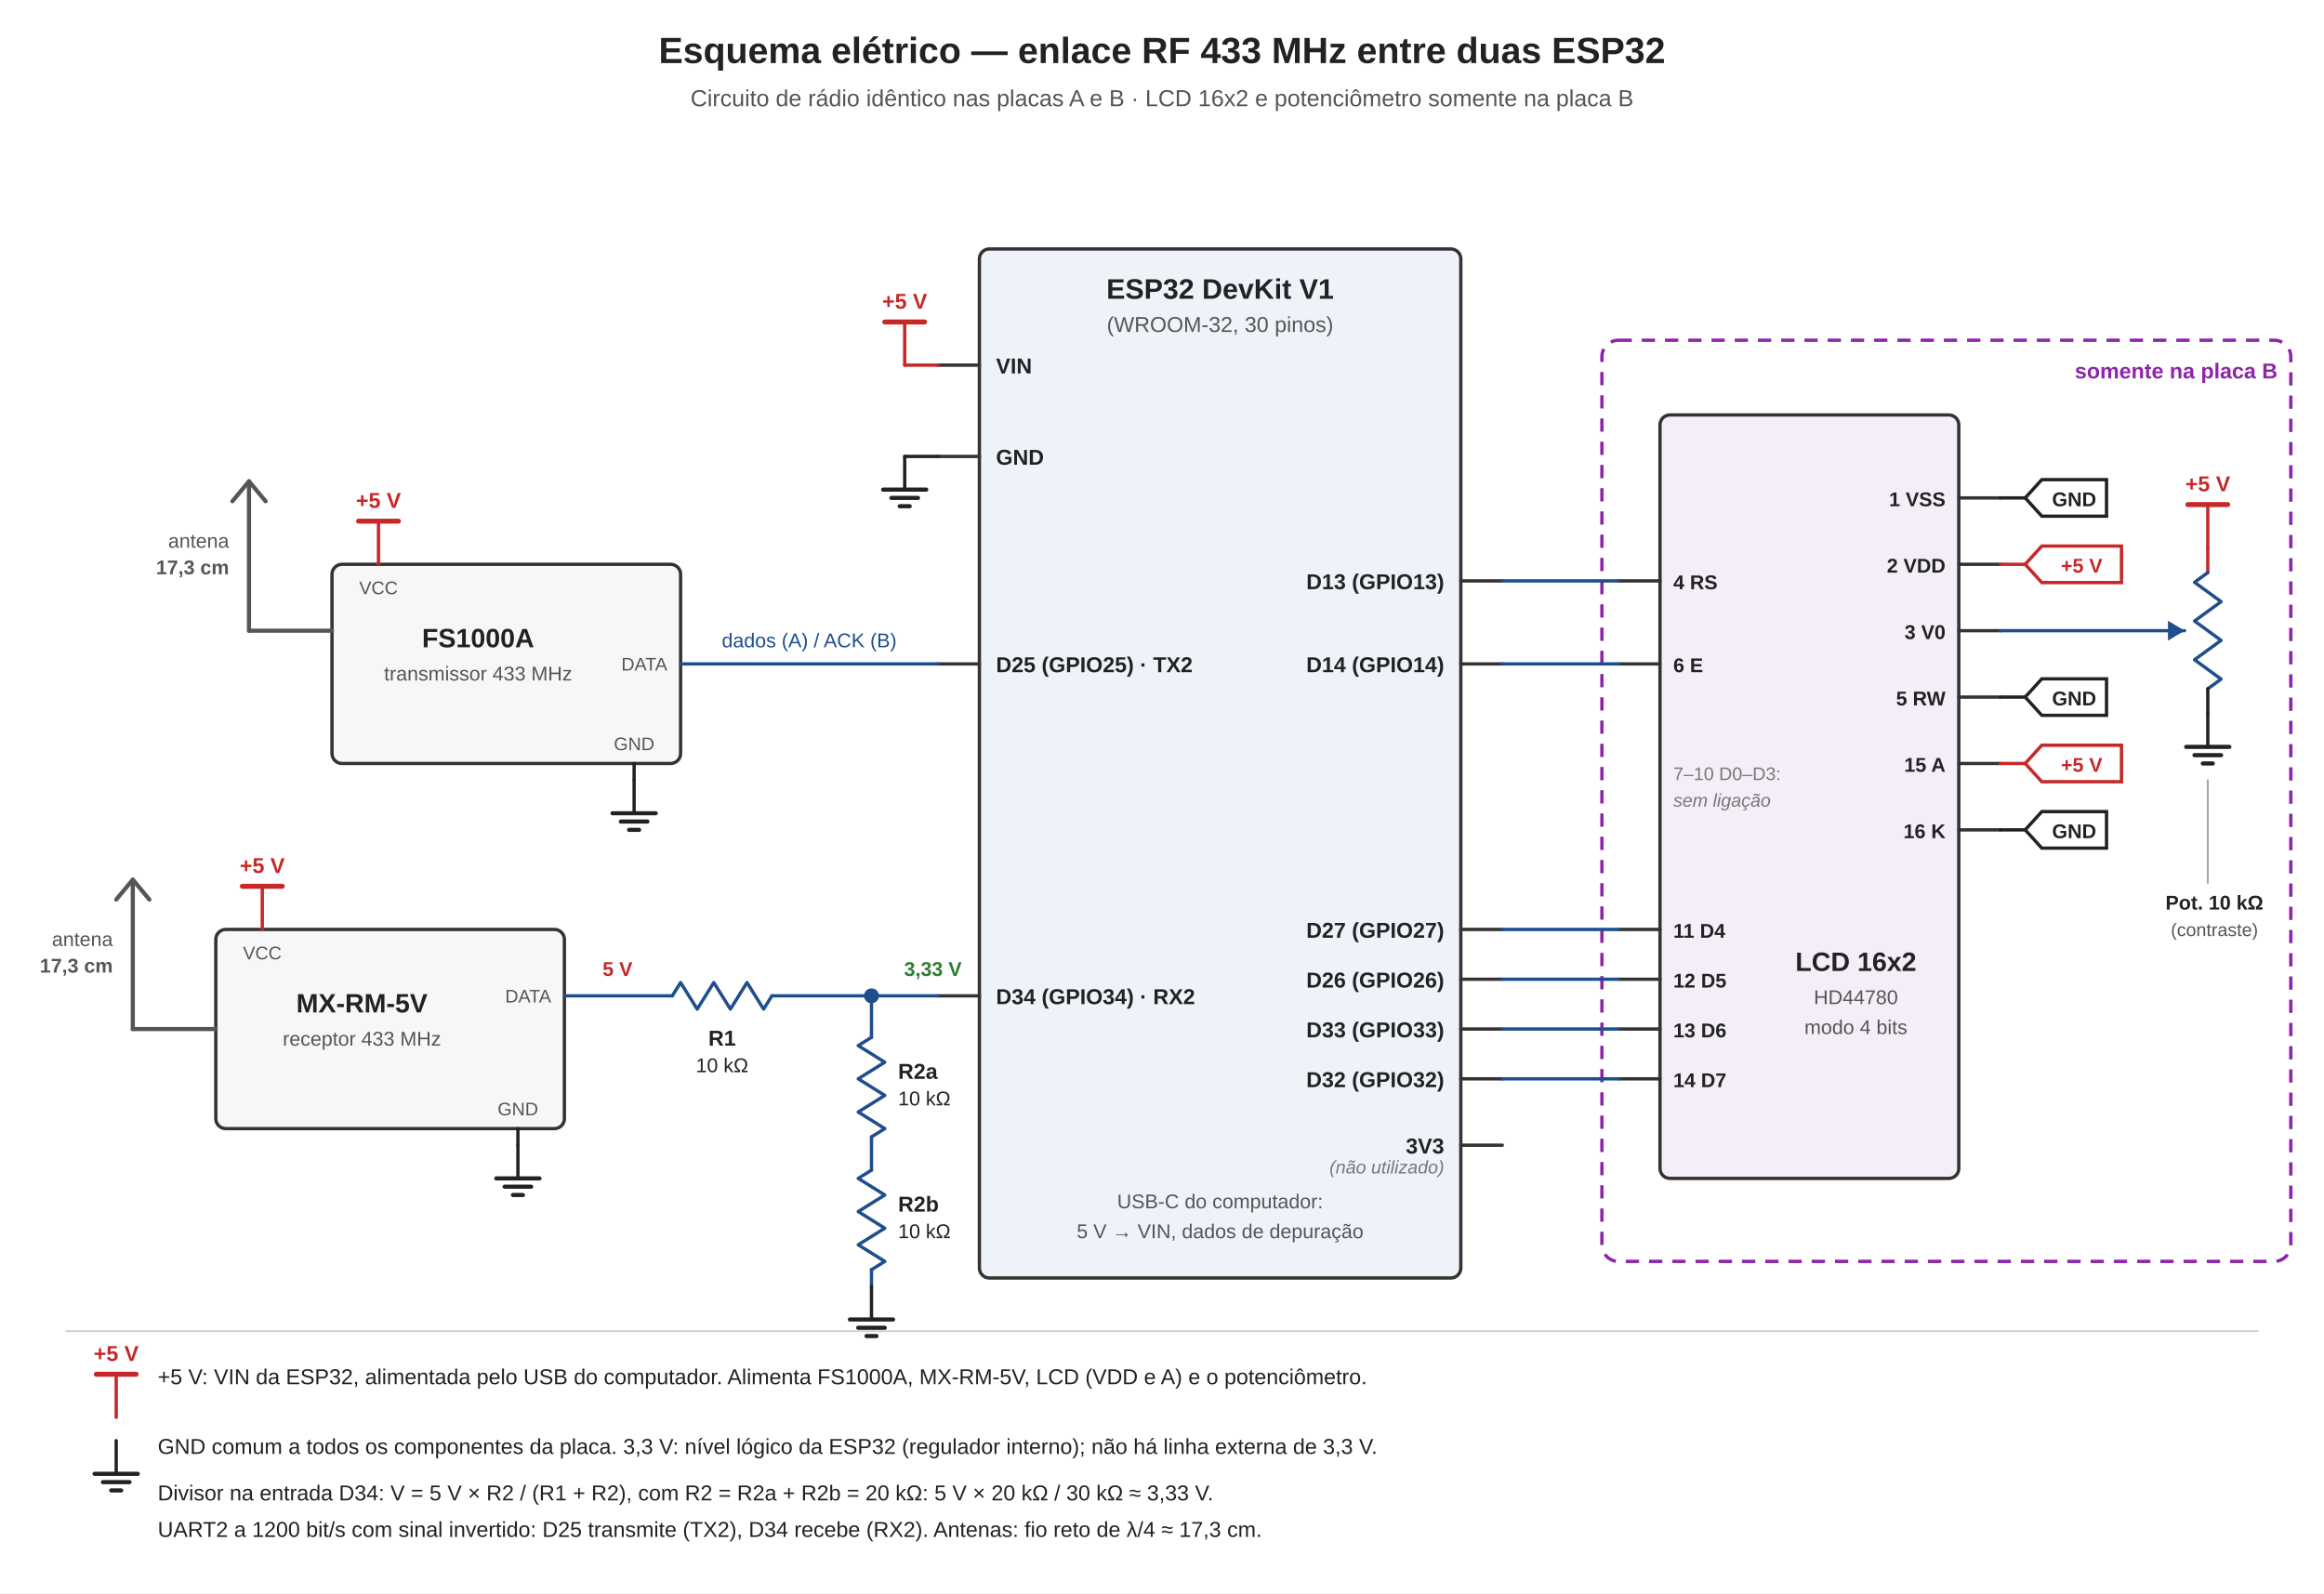
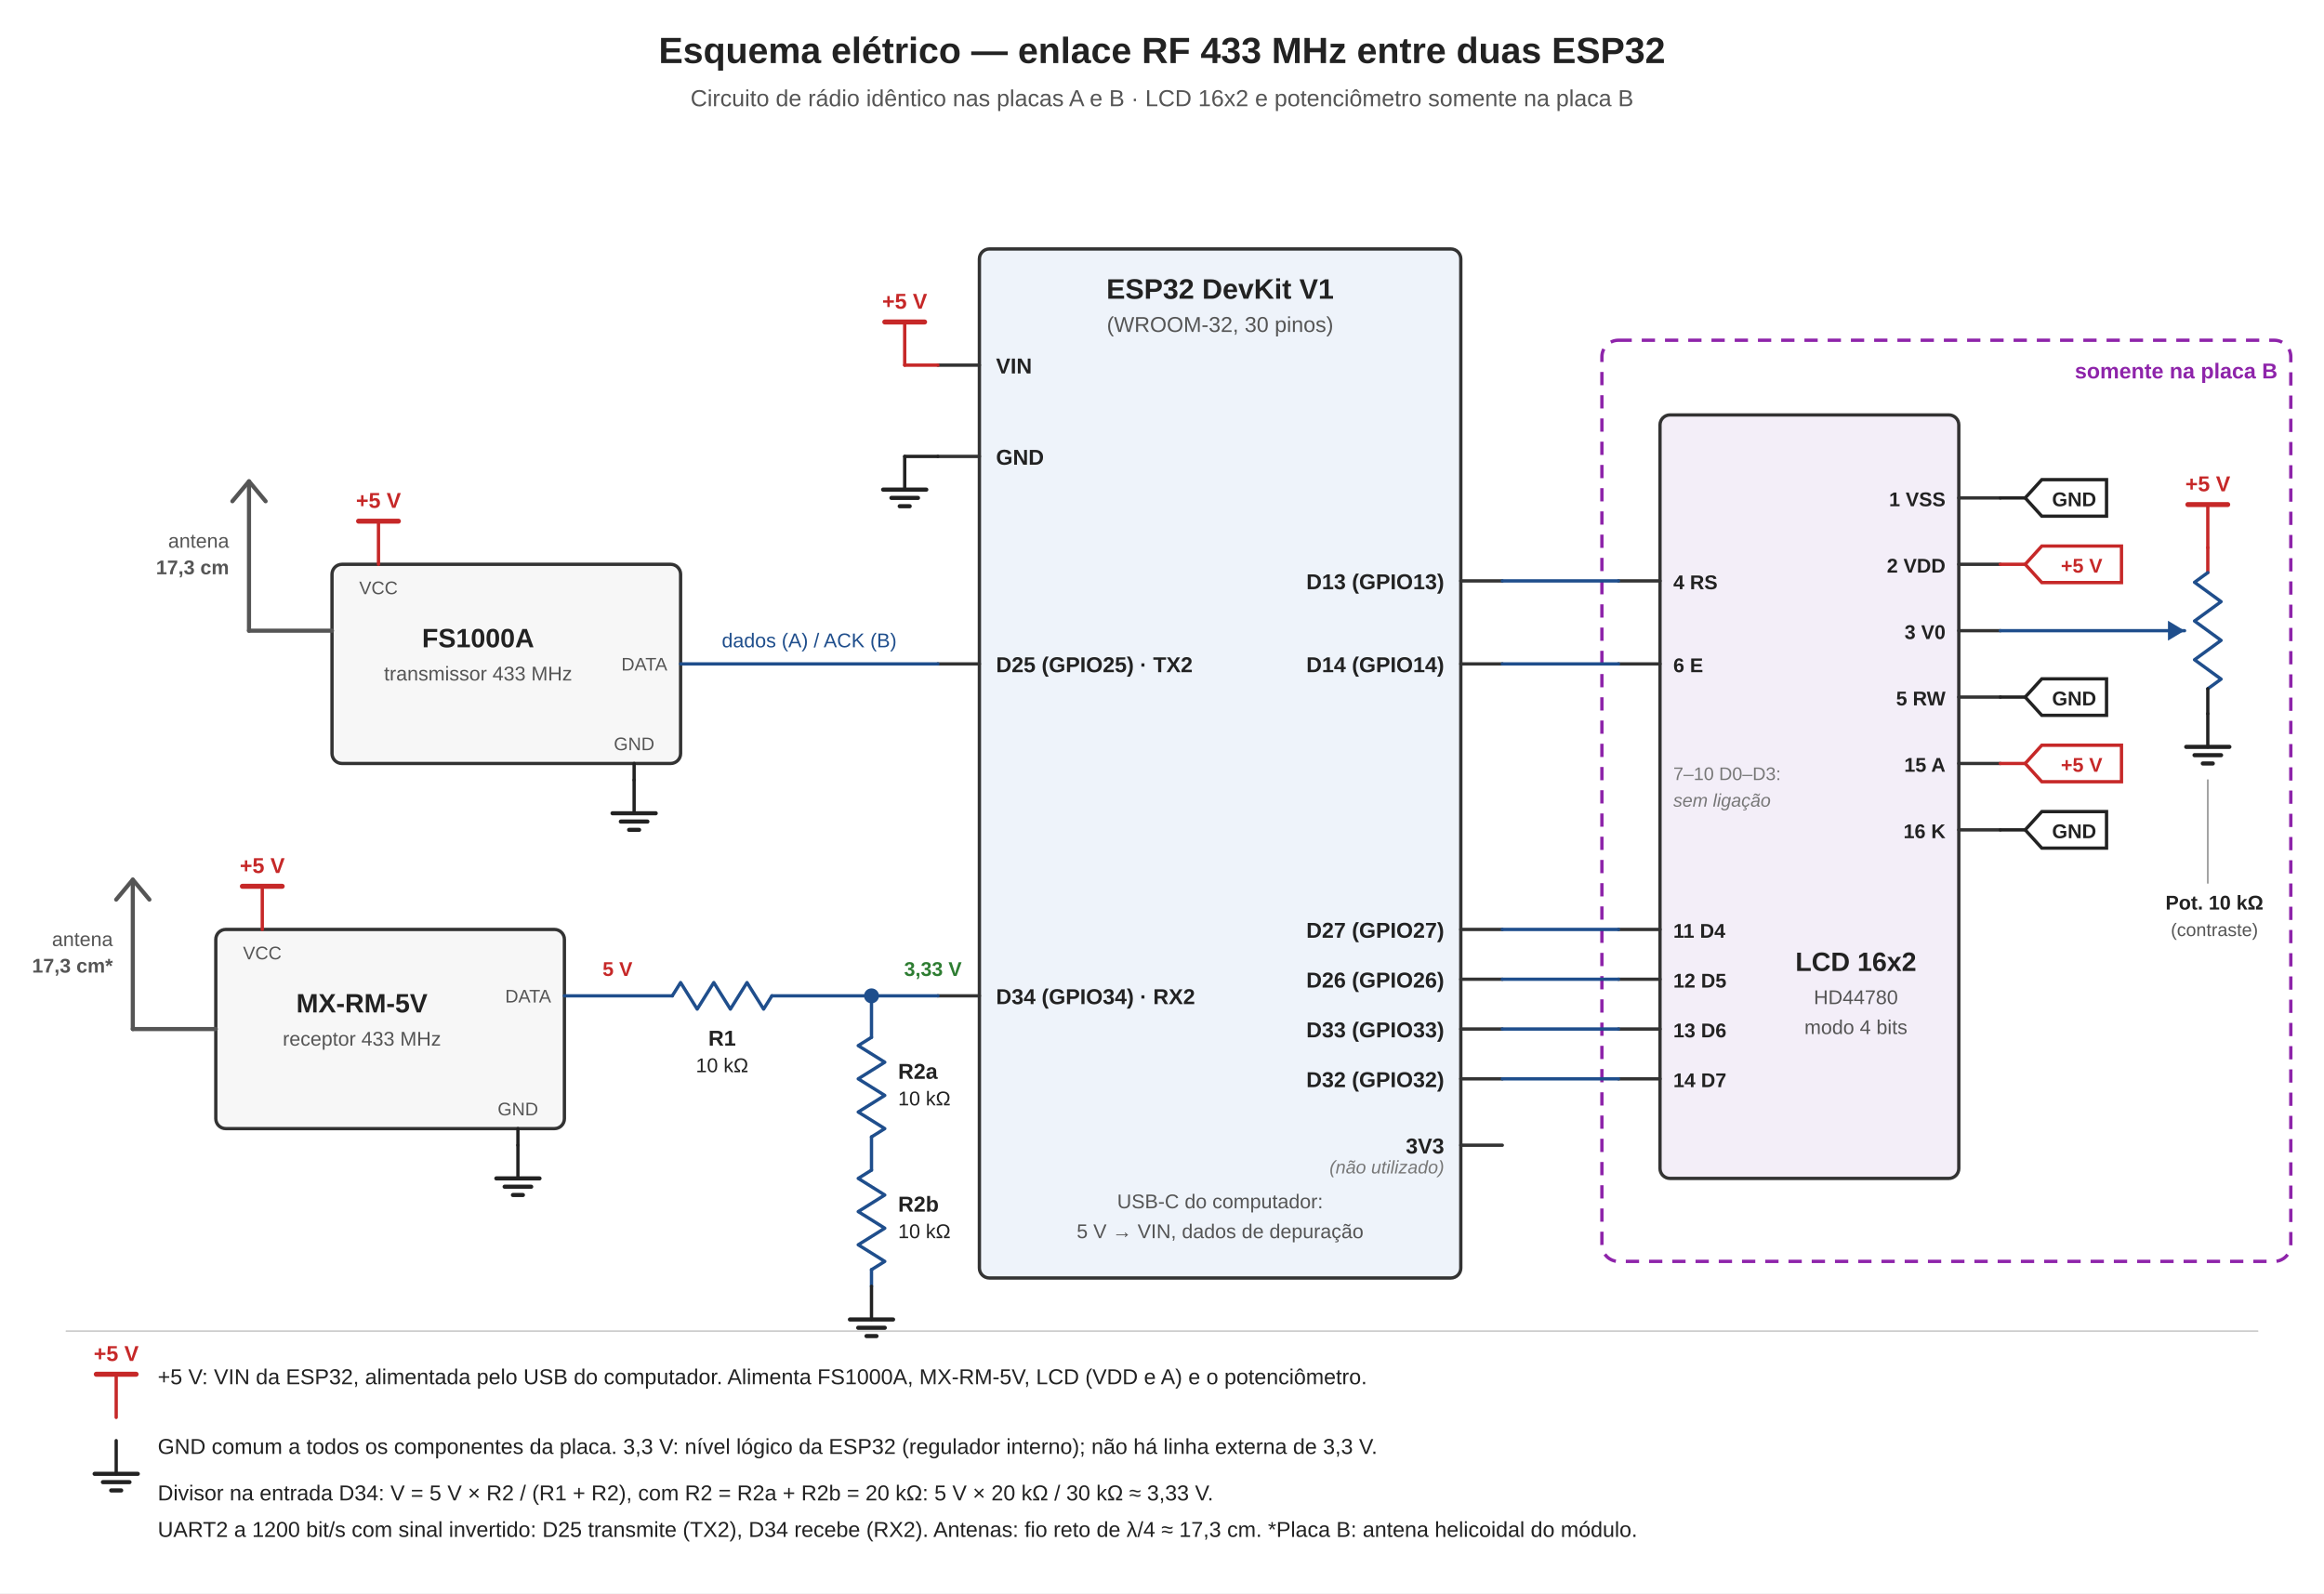
<svg xmlns="http://www.w3.org/2000/svg" width="1400" height="960" viewBox="0 0 1400 960">
  <rect width="1400" height="960" fill="white" />
  <text x="700.0" y="38" font-family="Liberation Sans, Arial, Helvetica, sans-serif" font-size="22" text-anchor="middle" font-weight="bold" fill="#222">Esquema elétrico — enlace RF 433 MHz entre duas ESP32</text>
  <text x="700.0" y="64" font-family="Liberation Sans, Arial, Helvetica, sans-serif" font-size="14" text-anchor="middle" font-weight="normal" fill="#555">Circuito de rádio idêntico nas placas A e B · LCD 16x2 e potenciômetro somente na placa B</text>
  <rect x="590" y="150" width="290" height="620" rx="6" fill="#eef3fa" stroke="#333333" stroke-width="2" />
  <text x="735.0" y="180" font-family="Liberation Sans, Arial, Helvetica, sans-serif" font-size="17" text-anchor="middle" font-weight="bold" fill="#222">ESP32 DevKit V1</text>
  <text x="735.0" y="200" font-family="Liberation Sans, Arial, Helvetica, sans-serif" font-size="13" text-anchor="middle" font-weight="normal" fill="#555">(WROOM-32, 30 pinos)</text>
  <text x="735.0" y="728" font-family="Liberation Sans, Arial, Helvetica, sans-serif" font-size="12" text-anchor="middle" font-weight="normal" fill="#555">USB-C do computador:</text>
  <text x="735.0" y="746" font-family="Liberation Sans, Arial, Helvetica, sans-serif" font-size="12" text-anchor="middle" font-weight="normal" fill="#555">5 V → VIN, dados de depuração</text>
  <polyline points="590,220 565,220" fill="none" stroke="#333333" stroke-width="2" stroke-linejoin="round" stroke-linecap="round" />
  <text x="600" y="225" font-family="Liberation Sans, Arial, Helvetica, sans-serif" font-size="13" text-anchor="start" font-weight="bold" fill="#222">VIN</text>
  <polyline points="590,275 565,275" fill="none" stroke="#333333" stroke-width="2" stroke-linejoin="round" stroke-linecap="round" />
  <text x="600" y="280" font-family="Liberation Sans, Arial, Helvetica, sans-serif" font-size="13" text-anchor="start" font-weight="bold" fill="#222">GND</text>
  <polyline points="590,400 565,400" fill="none" stroke="#333333" stroke-width="2" stroke-linejoin="round" stroke-linecap="round" />
  <text x="600" y="405" font-family="Liberation Sans, Arial, Helvetica, sans-serif" font-size="13" text-anchor="start" font-weight="bold" fill="#222">D25 (GPIO25) · TX2</text>
  <polyline points="590,600 565,600" fill="none" stroke="#333333" stroke-width="2" stroke-linejoin="round" stroke-linecap="round" />
  <text x="600" y="605" font-family="Liberation Sans, Arial, Helvetica, sans-serif" font-size="13" text-anchor="start" font-weight="bold" fill="#222">D34 (GPIO34) · RX2</text>
  <polyline points="880,350 905,350" fill="none" stroke="#333333" stroke-width="2" stroke-linejoin="round" stroke-linecap="round" />
  <text x="870" y="355" font-family="Liberation Sans, Arial, Helvetica, sans-serif" font-size="13" text-anchor="end" font-weight="bold" fill="#222">D13 (GPIO13)</text>
  <polyline points="880,400 905,400" fill="none" stroke="#333333" stroke-width="2" stroke-linejoin="round" stroke-linecap="round" />
  <text x="870" y="405" font-family="Liberation Sans, Arial, Helvetica, sans-serif" font-size="13" text-anchor="end" font-weight="bold" fill="#222">D14 (GPIO14)</text>
  <polyline points="880,560 905,560" fill="none" stroke="#333333" stroke-width="2" stroke-linejoin="round" stroke-linecap="round" />
  <text x="870" y="565" font-family="Liberation Sans, Arial, Helvetica, sans-serif" font-size="13" text-anchor="end" font-weight="bold" fill="#222">D27 (GPIO27)</text>
  <polyline points="880,590 905,590" fill="none" stroke="#333333" stroke-width="2" stroke-linejoin="round" stroke-linecap="round" />
  <text x="870" y="595" font-family="Liberation Sans, Arial, Helvetica, sans-serif" font-size="13" text-anchor="end" font-weight="bold" fill="#222">D26 (GPIO26)</text>
  <polyline points="880,620 905,620" fill="none" stroke="#333333" stroke-width="2" stroke-linejoin="round" stroke-linecap="round" />
  <text x="870" y="625" font-family="Liberation Sans, Arial, Helvetica, sans-serif" font-size="13" text-anchor="end" font-weight="bold" fill="#222">D33 (GPIO33)</text>
  <polyline points="880,650 905,650" fill="none" stroke="#333333" stroke-width="2" stroke-linejoin="round" stroke-linecap="round" />
  <text x="870" y="655" font-family="Liberation Sans, Arial, Helvetica, sans-serif" font-size="13" text-anchor="end" font-weight="bold" fill="#222">D32 (GPIO32)</text>
  <polyline points="880,690 905,690" fill="none" stroke="#333333" stroke-width="2" stroke-linejoin="round" stroke-linecap="round" />
  <text x="870" y="695" font-family="Liberation Sans, Arial, Helvetica, sans-serif" font-size="13" text-anchor="end" font-weight="bold" fill="#222">3V3</text>
  <text x="870" y="707" font-family="Liberation Sans, Arial, Helvetica, sans-serif" font-size="11" text-anchor="end" font-weight="normal" fill="#777" font-style="italic">(não utilizado)</text>
  <polyline points="565,220 545,220" fill="none" stroke="#c62828" stroke-width="2" stroke-linejoin="round" stroke-linecap="round" />
  <polyline points="545,220 545,194" fill="none" stroke="#c62828" stroke-width="2" stroke-linejoin="round" stroke-linecap="round" />
  <polyline points="533,194 557,194" fill="none" stroke="#c62828" stroke-width="3" stroke-linejoin="round" stroke-linecap="round" />
  <text x="545" y="186" font-family="Liberation Sans, Arial, Helvetica, sans-serif" font-size="13" text-anchor="middle" font-weight="bold" fill="#c62828">+5 V</text>
  <polyline points="565,275 545,275" fill="none" stroke="#222222" stroke-width="2" stroke-linejoin="round" stroke-linecap="round" />
  <polyline points="545,275 545,295" fill="none" stroke="#222222" stroke-width="2" stroke-linejoin="round" stroke-linecap="round" />
  <polyline points="532,295 558,295" fill="none" stroke="#222222" stroke-width="2.5" stroke-linejoin="round" stroke-linecap="round" />
  <polyline points="537,300 553,300" fill="none" stroke="#222222" stroke-width="2.5" stroke-linejoin="round" stroke-linecap="round" />
  <polyline points="542,305 548,305" fill="none" stroke="#222222" stroke-width="2.5" stroke-linejoin="round" stroke-linecap="round" />
  <rect x="200" y="340" width="210" height="120" rx="6" fill="#f7f7f7" stroke="#333333" stroke-width="2" />
  <text x="288" y="390" font-family="Liberation Sans, Arial, Helvetica, sans-serif" font-size="16" text-anchor="middle" font-weight="bold" fill="#222">FS1000A</text>
  <text x="288" y="410" font-family="Liberation Sans, Arial, Helvetica, sans-serif" font-size="12" text-anchor="middle" font-weight="normal" fill="#555">transmissor 433 MHz</text>
  <text x="228" y="358" font-family="Liberation Sans, Arial, Helvetica, sans-serif" font-size="11" text-anchor="middle" font-weight="normal" fill="#555">VCC</text>
  <text x="382" y="452" font-family="Liberation Sans, Arial, Helvetica, sans-serif" font-size="11" text-anchor="middle" font-weight="normal" fill="#555">GND</text>
  <text x="402" y="404" font-family="Liberation Sans, Arial, Helvetica, sans-serif" font-size="11" text-anchor="end" font-weight="normal" fill="#555">DATA</text>
  <polyline points="410,400 565,400" fill="none" stroke="#1f4e8c" stroke-width="2" stroke-linejoin="round" stroke-linecap="round" />
  <text x="487.5" y="390" font-family="Liberation Sans, Arial, Helvetica, sans-serif" font-size="12" text-anchor="middle" font-weight="normal" fill="#1f4e8c">dados (A) / ACK (B)</text>
  <polyline points="228,340 228,314" fill="none" stroke="#c62828" stroke-width="2" stroke-linejoin="round" stroke-linecap="round" />
  <polyline points="216,314 240,314" fill="none" stroke="#c62828" stroke-width="3" stroke-linejoin="round" stroke-linecap="round" />
  <text x="228" y="306" font-family="Liberation Sans, Arial, Helvetica, sans-serif" font-size="13" text-anchor="middle" font-weight="bold" fill="#c62828">+5 V</text>
  <polyline points="382,460 382,470" fill="none" stroke="#222222" stroke-width="2" stroke-linejoin="round" stroke-linecap="round" />
  <polyline points="382,470 382,490" fill="none" stroke="#222222" stroke-width="2" stroke-linejoin="round" stroke-linecap="round" />
  <polyline points="369,490 395,490" fill="none" stroke="#222222" stroke-width="2.5" stroke-linejoin="round" stroke-linecap="round" />
  <polyline points="374,495 390,495" fill="none" stroke="#222222" stroke-width="2.5" stroke-linejoin="round" stroke-linecap="round" />
  <polyline points="379,500 385,500" fill="none" stroke="#222222" stroke-width="2.5" stroke-linejoin="round" stroke-linecap="round" />
  <polyline points="200,380 150,380" fill="none" stroke="#555" stroke-width="2.5" stroke-linejoin="round" stroke-linecap="round" />
  <polyline points="150,380 150,290" fill="none" stroke="#555" stroke-width="2.5" stroke-linejoin="round" stroke-linecap="round" />
  <polyline points="140,302 150,290 160,302" fill="none" stroke="#555" stroke-width="2.5" stroke-linejoin="round" stroke-linecap="round" />
  <text x="138" y="330" font-family="Liberation Sans, Arial, Helvetica, sans-serif" font-size="12" text-anchor="end" font-weight="normal" fill="#555">antena</text>
  <text x="138" y="346" font-family="Liberation Sans, Arial, Helvetica, sans-serif" font-size="12" text-anchor="end" font-weight="bold" fill="#555">17,3 cm</text>
  <rect x="130" y="560" width="210" height="120" rx="6" fill="#f7f7f7" stroke="#333333" stroke-width="2" />
  <text x="218" y="610" font-family="Liberation Sans, Arial, Helvetica, sans-serif" font-size="16" text-anchor="middle" font-weight="bold" fill="#222">MX-RM-5V</text>
  <text x="218" y="630" font-family="Liberation Sans, Arial, Helvetica, sans-serif" font-size="12" text-anchor="middle" font-weight="normal" fill="#555">receptor 433 MHz</text>
  <text x="158" y="578" font-family="Liberation Sans, Arial, Helvetica, sans-serif" font-size="11" text-anchor="middle" font-weight="normal" fill="#555">VCC</text>
  <text x="312" y="672" font-family="Liberation Sans, Arial, Helvetica, sans-serif" font-size="11" text-anchor="middle" font-weight="normal" fill="#555">GND</text>
  <text x="332" y="604" font-family="Liberation Sans, Arial, Helvetica, sans-serif" font-size="11" text-anchor="end" font-weight="normal" fill="#555">DATA</text>
  <polyline points="158,560 158,534" fill="none" stroke="#c62828" stroke-width="2" stroke-linejoin="round" stroke-linecap="round" />
  <polyline points="146,534 170,534" fill="none" stroke="#c62828" stroke-width="3" stroke-linejoin="round" stroke-linecap="round" />
  <text x="158" y="526" font-family="Liberation Sans, Arial, Helvetica, sans-serif" font-size="13" text-anchor="middle" font-weight="bold" fill="#c62828">+5 V</text>
  <polyline points="312,680 312,690" fill="none" stroke="#222222" stroke-width="2" stroke-linejoin="round" stroke-linecap="round" />
  <polyline points="312,690 312,710" fill="none" stroke="#222222" stroke-width="2" stroke-linejoin="round" stroke-linecap="round" />
  <polyline points="299,710 325,710" fill="none" stroke="#222222" stroke-width="2.5" stroke-linejoin="round" stroke-linecap="round" />
  <polyline points="304,715 320,715" fill="none" stroke="#222222" stroke-width="2.5" stroke-linejoin="round" stroke-linecap="round" />
  <polyline points="309,720 315,720" fill="none" stroke="#222222" stroke-width="2.5" stroke-linejoin="round" stroke-linecap="round" />
  <polyline points="130,620 80,620" fill="none" stroke="#555" stroke-width="2.5" stroke-linejoin="round" stroke-linecap="round" />
  <polyline points="80,620 80,530" fill="none" stroke="#555" stroke-width="2.5" stroke-linejoin="round" stroke-linecap="round" />
  <polyline points="70,542 80,530 90,542" fill="none" stroke="#555" stroke-width="2.5" stroke-linejoin="round" stroke-linecap="round" />
  <text x="68" y="570" font-family="Liberation Sans, Arial, Helvetica, sans-serif" font-size="12" text-anchor="end" font-weight="normal" fill="#555">antena</text>
-   <text x="68" y="586" font-family="Liberation Sans, Arial, Helvetica, sans-serif" font-size="12" text-anchor="end" font-weight="bold" fill="#555">17,3 cm</text>
+   <text x="68" y="586" font-family="Liberation Sans, Arial, Helvetica, sans-serif" font-size="12" text-anchor="end" font-weight="bold" fill="#555">17,3 cm*</text>
  <polyline points="340,600 405,600" fill="none" stroke="#1f4e8c" stroke-width="2" stroke-linejoin="round" stroke-linecap="round" />
  <polyline points="405,600 410.0,592 420.0,608 430.0,592 440.0,608 450.0,592 460.0,608 465,600" fill="none" stroke="#1f4e8c" stroke-width="2" stroke-linejoin="round" stroke-linecap="round" />
  <polyline points="465,600 565,600" fill="none" stroke="#1f4e8c" stroke-width="2" stroke-linejoin="round" stroke-linecap="round" />
  <circle cx="525" cy="600" r="4.5" fill="#1f4e8c" />
  <text x="372" y="588" font-family="Liberation Sans, Arial, Helvetica, sans-serif" font-size="12" text-anchor="middle" font-weight="bold" fill="#c62828">5 V</text>
  <text x="435" y="630" font-family="Liberation Sans, Arial, Helvetica, sans-serif" font-size="13" text-anchor="middle" font-weight="bold" fill="#222">R1</text>
  <text x="435" y="646" font-family="Liberation Sans, Arial, Helvetica, sans-serif" font-size="12" text-anchor="middle" font-weight="normal" fill="#222">10 kΩ</text>
  <text x="562" y="588" font-family="Liberation Sans, Arial, Helvetica, sans-serif" font-size="12" text-anchor="middle" font-weight="bold" fill="#2e7d32">3,33 V</text>
  <polyline points="525,600 525,625" fill="none" stroke="#1f4e8c" stroke-width="2" stroke-linejoin="round" stroke-linecap="round" />
  <polyline points="525,625 517,630.0 533,640.0 517,650.0 533,660.0 517,670.0 533,680.0 525,685" fill="none" stroke="#1f4e8c" stroke-width="2" stroke-linejoin="round" stroke-linecap="round" />
  <polyline points="525,685 525,705" fill="none" stroke="#1f4e8c" stroke-width="2" stroke-linejoin="round" stroke-linecap="round" />
  <polyline points="525,705 517,710.0 533,720.0 517,730.0 533,740.0 517,750.0 533,760.0 525,765" fill="none" stroke="#1f4e8c" stroke-width="2" stroke-linejoin="round" stroke-linecap="round" />
  <polyline points="525,765 525,775" fill="none" stroke="#1f4e8c" stroke-width="2" stroke-linejoin="round" stroke-linecap="round" />
  <polyline points="525,775 525,795" fill="none" stroke="#222222" stroke-width="2" stroke-linejoin="round" stroke-linecap="round" />
  <polyline points="512,795 538,795" fill="none" stroke="#222222" stroke-width="2.5" stroke-linejoin="round" stroke-linecap="round" />
  <polyline points="517,800 533,800" fill="none" stroke="#222222" stroke-width="2.5" stroke-linejoin="round" stroke-linecap="round" />
  <polyline points="522,805 528,805" fill="none" stroke="#222222" stroke-width="2.5" stroke-linejoin="round" stroke-linecap="round" />
  <text x="541" y="650" font-family="Liberation Sans, Arial, Helvetica, sans-serif" font-size="13" text-anchor="start" font-weight="bold" fill="#222">R2a</text>
  <text x="541" y="666" font-family="Liberation Sans, Arial, Helvetica, sans-serif" font-size="12" text-anchor="start" font-weight="normal" fill="#222">10 kΩ</text>
  <text x="541" y="730" font-family="Liberation Sans, Arial, Helvetica, sans-serif" font-size="13" text-anchor="start" font-weight="bold" fill="#222">R2b</text>
  <text x="541" y="746" font-family="Liberation Sans, Arial, Helvetica, sans-serif" font-size="12" text-anchor="start" font-weight="normal" fill="#222">10 kΩ</text>
  <rect x="965" y="205" width="415" height="555" rx="10" fill="none" stroke="#8e24aa" stroke-width="2" stroke-dasharray="8,6" />
  <text x="1372" y="228" font-family="Liberation Sans, Arial, Helvetica, sans-serif" font-size="13" text-anchor="end" font-weight="bold" fill="#8e24aa">somente na placa B</text>
  <rect x="1000" y="250" width="180" height="460" rx="6" fill="#f3eef8" stroke="#333333" stroke-width="2" />
  <text x="1118" y="585" font-family="Liberation Sans, Arial, Helvetica, sans-serif" font-size="16" text-anchor="middle" font-weight="bold" fill="#222">LCD 16x2</text>
  <text x="1118" y="605" font-family="Liberation Sans, Arial, Helvetica, sans-serif" font-size="12" text-anchor="middle" font-weight="normal" fill="#555">HD44780</text>
  <text x="1118" y="623" font-family="Liberation Sans, Arial, Helvetica, sans-serif" font-size="12" text-anchor="middle" font-weight="normal" fill="#555">modo 4 bits</text>
  <polyline points="1000,350 975,350" fill="none" stroke="#333333" stroke-width="2" stroke-linejoin="round" stroke-linecap="round" />
  <text x="1008" y="355" font-family="Liberation Sans, Arial, Helvetica, sans-serif" font-size="12" text-anchor="start" font-weight="bold" fill="#222">4 RS</text>
  <polyline points="905,350 975,350" fill="none" stroke="#1f4e8c" stroke-width="2" stroke-linejoin="round" stroke-linecap="round" />
  <polyline points="1000,400 975,400" fill="none" stroke="#333333" stroke-width="2" stroke-linejoin="round" stroke-linecap="round" />
  <text x="1008" y="405" font-family="Liberation Sans, Arial, Helvetica, sans-serif" font-size="12" text-anchor="start" font-weight="bold" fill="#222">6 E</text>
  <polyline points="905,400 975,400" fill="none" stroke="#1f4e8c" stroke-width="2" stroke-linejoin="round" stroke-linecap="round" />
  <polyline points="1000,560 975,560" fill="none" stroke="#333333" stroke-width="2" stroke-linejoin="round" stroke-linecap="round" />
  <text x="1008" y="565" font-family="Liberation Sans, Arial, Helvetica, sans-serif" font-size="12" text-anchor="start" font-weight="bold" fill="#222">11 D4</text>
  <polyline points="905,560 975,560" fill="none" stroke="#1f4e8c" stroke-width="2" stroke-linejoin="round" stroke-linecap="round" />
  <polyline points="1000,590 975,590" fill="none" stroke="#333333" stroke-width="2" stroke-linejoin="round" stroke-linecap="round" />
  <text x="1008" y="595" font-family="Liberation Sans, Arial, Helvetica, sans-serif" font-size="12" text-anchor="start" font-weight="bold" fill="#222">12 D5</text>
  <polyline points="905,590 975,590" fill="none" stroke="#1f4e8c" stroke-width="2" stroke-linejoin="round" stroke-linecap="round" />
  <polyline points="1000,620 975,620" fill="none" stroke="#333333" stroke-width="2" stroke-linejoin="round" stroke-linecap="round" />
  <text x="1008" y="625" font-family="Liberation Sans, Arial, Helvetica, sans-serif" font-size="12" text-anchor="start" font-weight="bold" fill="#222">13 D6</text>
  <polyline points="905,620 975,620" fill="none" stroke="#1f4e8c" stroke-width="2" stroke-linejoin="round" stroke-linecap="round" />
  <polyline points="1000,650 975,650" fill="none" stroke="#333333" stroke-width="2" stroke-linejoin="round" stroke-linecap="round" />
  <text x="1008" y="655" font-family="Liberation Sans, Arial, Helvetica, sans-serif" font-size="12" text-anchor="start" font-weight="bold" fill="#222">14 D7</text>
  <polyline points="905,650 975,650" fill="none" stroke="#1f4e8c" stroke-width="2" stroke-linejoin="round" stroke-linecap="round" />
  <text x="1008" y="470" font-family="Liberation Sans, Arial, Helvetica, sans-serif" font-size="11" text-anchor="start" font-weight="normal" fill="#777">7–10 D0–D3:</text>
  <text x="1008" y="486" font-family="Liberation Sans, Arial, Helvetica, sans-serif" font-size="11" text-anchor="start" font-weight="normal" fill="#777" font-style="italic">sem ligação</text>
  <polyline points="1180,300 1205,300" fill="none" stroke="#333333" stroke-width="2" stroke-linejoin="round" stroke-linecap="round" />
  <text x="1172" y="305" font-family="Liberation Sans, Arial, Helvetica, sans-serif" font-size="12" text-anchor="end" font-weight="bold" fill="#222">1 VSS</text>
  <polyline points="1205,300 1220,300" fill="none" stroke="#222222" stroke-width="2" stroke-linejoin="round" stroke-linecap="round" />
  <polygon points="1220,300 1230,289 1269,289 1269,311 1230,311" fill="white" stroke="#222222" stroke-width="2" />
  <text x="1249.5" y="305" font-family="Liberation Sans, Arial, Helvetica, sans-serif" font-size="12" text-anchor="middle" font-weight="bold" fill="#222222">GND</text>
  <polyline points="1180,340 1205,340" fill="none" stroke="#333333" stroke-width="2" stroke-linejoin="round" stroke-linecap="round" />
  <text x="1172" y="345" font-family="Liberation Sans, Arial, Helvetica, sans-serif" font-size="12" text-anchor="end" font-weight="bold" fill="#222">2 VDD</text>
  <polyline points="1205,340 1220,340" fill="none" stroke="#c62828" stroke-width="2" stroke-linejoin="round" stroke-linecap="round" />
  <polygon points="1220,340 1230,329 1278,329 1278,351 1230,351" fill="white" stroke="#c62828" stroke-width="2" />
  <text x="1254.0" y="345" font-family="Liberation Sans, Arial, Helvetica, sans-serif" font-size="12" text-anchor="middle" font-weight="bold" fill="#c62828">+5 V</text>
  <polyline points="1180,420 1205,420" fill="none" stroke="#333333" stroke-width="2" stroke-linejoin="round" stroke-linecap="round" />
  <text x="1172" y="425" font-family="Liberation Sans, Arial, Helvetica, sans-serif" font-size="12" text-anchor="end" font-weight="bold" fill="#222">5 RW</text>
  <polyline points="1205,420 1220,420" fill="none" stroke="#222222" stroke-width="2" stroke-linejoin="round" stroke-linecap="round" />
  <polygon points="1220,420 1230,409 1269,409 1269,431 1230,431" fill="white" stroke="#222222" stroke-width="2" />
  <text x="1249.5" y="425" font-family="Liberation Sans, Arial, Helvetica, sans-serif" font-size="12" text-anchor="middle" font-weight="bold" fill="#222222">GND</text>
  <polyline points="1180,460 1205,460" fill="none" stroke="#333333" stroke-width="2" stroke-linejoin="round" stroke-linecap="round" />
  <text x="1172" y="465" font-family="Liberation Sans, Arial, Helvetica, sans-serif" font-size="12" text-anchor="end" font-weight="bold" fill="#222">15 A</text>
  <polyline points="1205,460 1220,460" fill="none" stroke="#c62828" stroke-width="2" stroke-linejoin="round" stroke-linecap="round" />
  <polygon points="1220,460 1230,449 1278,449 1278,471 1230,471" fill="white" stroke="#c62828" stroke-width="2" />
  <text x="1254.0" y="465" font-family="Liberation Sans, Arial, Helvetica, sans-serif" font-size="12" text-anchor="middle" font-weight="bold" fill="#c62828">+5 V</text>
  <polyline points="1180,500 1205,500" fill="none" stroke="#333333" stroke-width="2" stroke-linejoin="round" stroke-linecap="round" />
  <text x="1172" y="505" font-family="Liberation Sans, Arial, Helvetica, sans-serif" font-size="12" text-anchor="end" font-weight="bold" fill="#222">16 K</text>
  <polyline points="1205,500 1220,500" fill="none" stroke="#222222" stroke-width="2" stroke-linejoin="round" stroke-linecap="round" />
  <polygon points="1220,500 1230,489 1269,489 1269,511 1230,511" fill="white" stroke="#222222" stroke-width="2" />
  <text x="1249.5" y="505" font-family="Liberation Sans, Arial, Helvetica, sans-serif" font-size="12" text-anchor="middle" font-weight="bold" fill="#222222">GND</text>
  <polyline points="1180,380 1205,380" fill="none" stroke="#333333" stroke-width="2" stroke-linejoin="round" stroke-linecap="round" />
  <text x="1172" y="385" font-family="Liberation Sans, Arial, Helvetica, sans-serif" font-size="12" text-anchor="end" font-weight="bold" fill="#222">3 V0</text>
  <polyline points="1205,380 1316,380" fill="none" stroke="#1f4e8c" stroke-width="2" stroke-linejoin="round" stroke-linecap="round" />
  <polygon points="1316,380 1306,374 1306,386" fill="#1f4e8c" />
  <polyline points="1330,330 1330,345" fill="none" stroke="#c62828" stroke-width="2" stroke-linejoin="round" stroke-linecap="round" />
  <polyline points="1330,345 1322,350.833 1338,362.5 1322,374.167 1338,385.833 1322,397.5 1338,409.167 1330,415" fill="none" stroke="#1f4e8c" stroke-width="2" stroke-linejoin="round" stroke-linecap="round" />
  <polyline points="1330,415 1330,430" fill="none" stroke="#222222" stroke-width="2" stroke-linejoin="round" stroke-linecap="round" />
  <polyline points="1330,330 1330,304" fill="none" stroke="#c62828" stroke-width="2" stroke-linejoin="round" stroke-linecap="round" />
  <polyline points="1318,304 1342,304" fill="none" stroke="#c62828" stroke-width="3" stroke-linejoin="round" stroke-linecap="round" />
  <text x="1330" y="296" font-family="Liberation Sans, Arial, Helvetica, sans-serif" font-size="13" text-anchor="middle" font-weight="bold" fill="#c62828">+5 V</text>
  <polyline points="1330,430 1330,450" fill="none" stroke="#222222" stroke-width="2" stroke-linejoin="round" stroke-linecap="round" />
  <polyline points="1317,450 1343,450" fill="none" stroke="#222222" stroke-width="2.5" stroke-linejoin="round" stroke-linecap="round" />
  <polyline points="1322,455 1338,455" fill="none" stroke="#222222" stroke-width="2.5" stroke-linejoin="round" stroke-linecap="round" />
  <polyline points="1327,460 1333,460" fill="none" stroke="#222222" stroke-width="2.5" stroke-linejoin="round" stroke-linecap="round" />
  <text x="1334" y="548" font-family="Liberation Sans, Arial, Helvetica, sans-serif" font-size="12" text-anchor="middle" font-weight="bold" fill="#222">Pot. 10 kΩ</text>
  <text x="1334" y="564" font-family="Liberation Sans, Arial, Helvetica, sans-serif" font-size="11" text-anchor="middle" font-weight="normal" fill="#555">(contraste)</text>
  <polyline points="1330,470 1330,532" fill="none" stroke="#999" stroke-width="1" stroke-linejoin="round" stroke-linecap="round" />
  <polyline points="40,802 1360,802" fill="none" stroke="#ccc" stroke-width="1" stroke-linejoin="round" stroke-linecap="round" />
  <polyline points="70,854 70,828" fill="none" stroke="#c62828" stroke-width="2" stroke-linejoin="round" stroke-linecap="round" />
  <polyline points="58,828 82,828" fill="none" stroke="#c62828" stroke-width="3" stroke-linejoin="round" stroke-linecap="round" />
  <text x="70" y="820" font-family="Liberation Sans, Arial, Helvetica, sans-serif" font-size="13" text-anchor="middle" font-weight="bold" fill="#c62828">+5 V</text>
  <text x="95" y="834" font-family="Liberation Sans, Arial, Helvetica, sans-serif" font-size="13" text-anchor="start" font-weight="normal" fill="#222">+5 V: VIN da ESP32, alimentada pelo USB do computador. Alimenta FS1000A, MX-RM-5V, LCD (VDD e A) e o potenciômetro.</text>
  <polyline points="70,868 70,888" fill="none" stroke="#222222" stroke-width="2" stroke-linejoin="round" stroke-linecap="round" />
  <polyline points="57,888 83,888" fill="none" stroke="#222222" stroke-width="2.5" stroke-linejoin="round" stroke-linecap="round" />
  <polyline points="62,893 78,893" fill="none" stroke="#222222" stroke-width="2.5" stroke-linejoin="round" stroke-linecap="round" />
  <polyline points="67,898 73,898" fill="none" stroke="#222222" stroke-width="2.5" stroke-linejoin="round" stroke-linecap="round" />
  <text x="95" y="876" font-family="Liberation Sans, Arial, Helvetica, sans-serif" font-size="13" text-anchor="start" font-weight="normal" fill="#222">GND comum a todos os componentes da placa. 3,3 V: nível lógico da ESP32 (regulador interno); não há linha externa de 3,3 V.</text>
  <text x="95" y="904" font-family="Liberation Sans, Arial, Helvetica, sans-serif" font-size="13" text-anchor="start" font-weight="normal" fill="#222">Divisor na entrada D34: V = 5 V × R2 / (R1 + R2), com R2 = R2a + R2b = 20 kΩ: 5 V × 20 kΩ / 30 kΩ ≈ 3,33 V.</text>
-   <text x="95" y="926" font-family="Liberation Sans, Arial, Helvetica, sans-serif" font-size="13" text-anchor="start" font-weight="normal" fill="#222">UART2 a 1200 bit/s com sinal invertido: D25 transmite (TX2), D34 recebe (RX2). Antenas: fio reto de λ/4 ≈ 17,3 cm.</text>
+   <text x="95" y="926" font-family="Liberation Sans, Arial, Helvetica, sans-serif" font-size="13" text-anchor="start" font-weight="normal" fill="#222">UART2 a 1200 bit/s com sinal invertido: D25 transmite (TX2), D34 recebe (RX2). Antenas: fio reto de λ/4 ≈ 17,3 cm. *Placa B: antena helicoidal do módulo.</text>
</svg>
